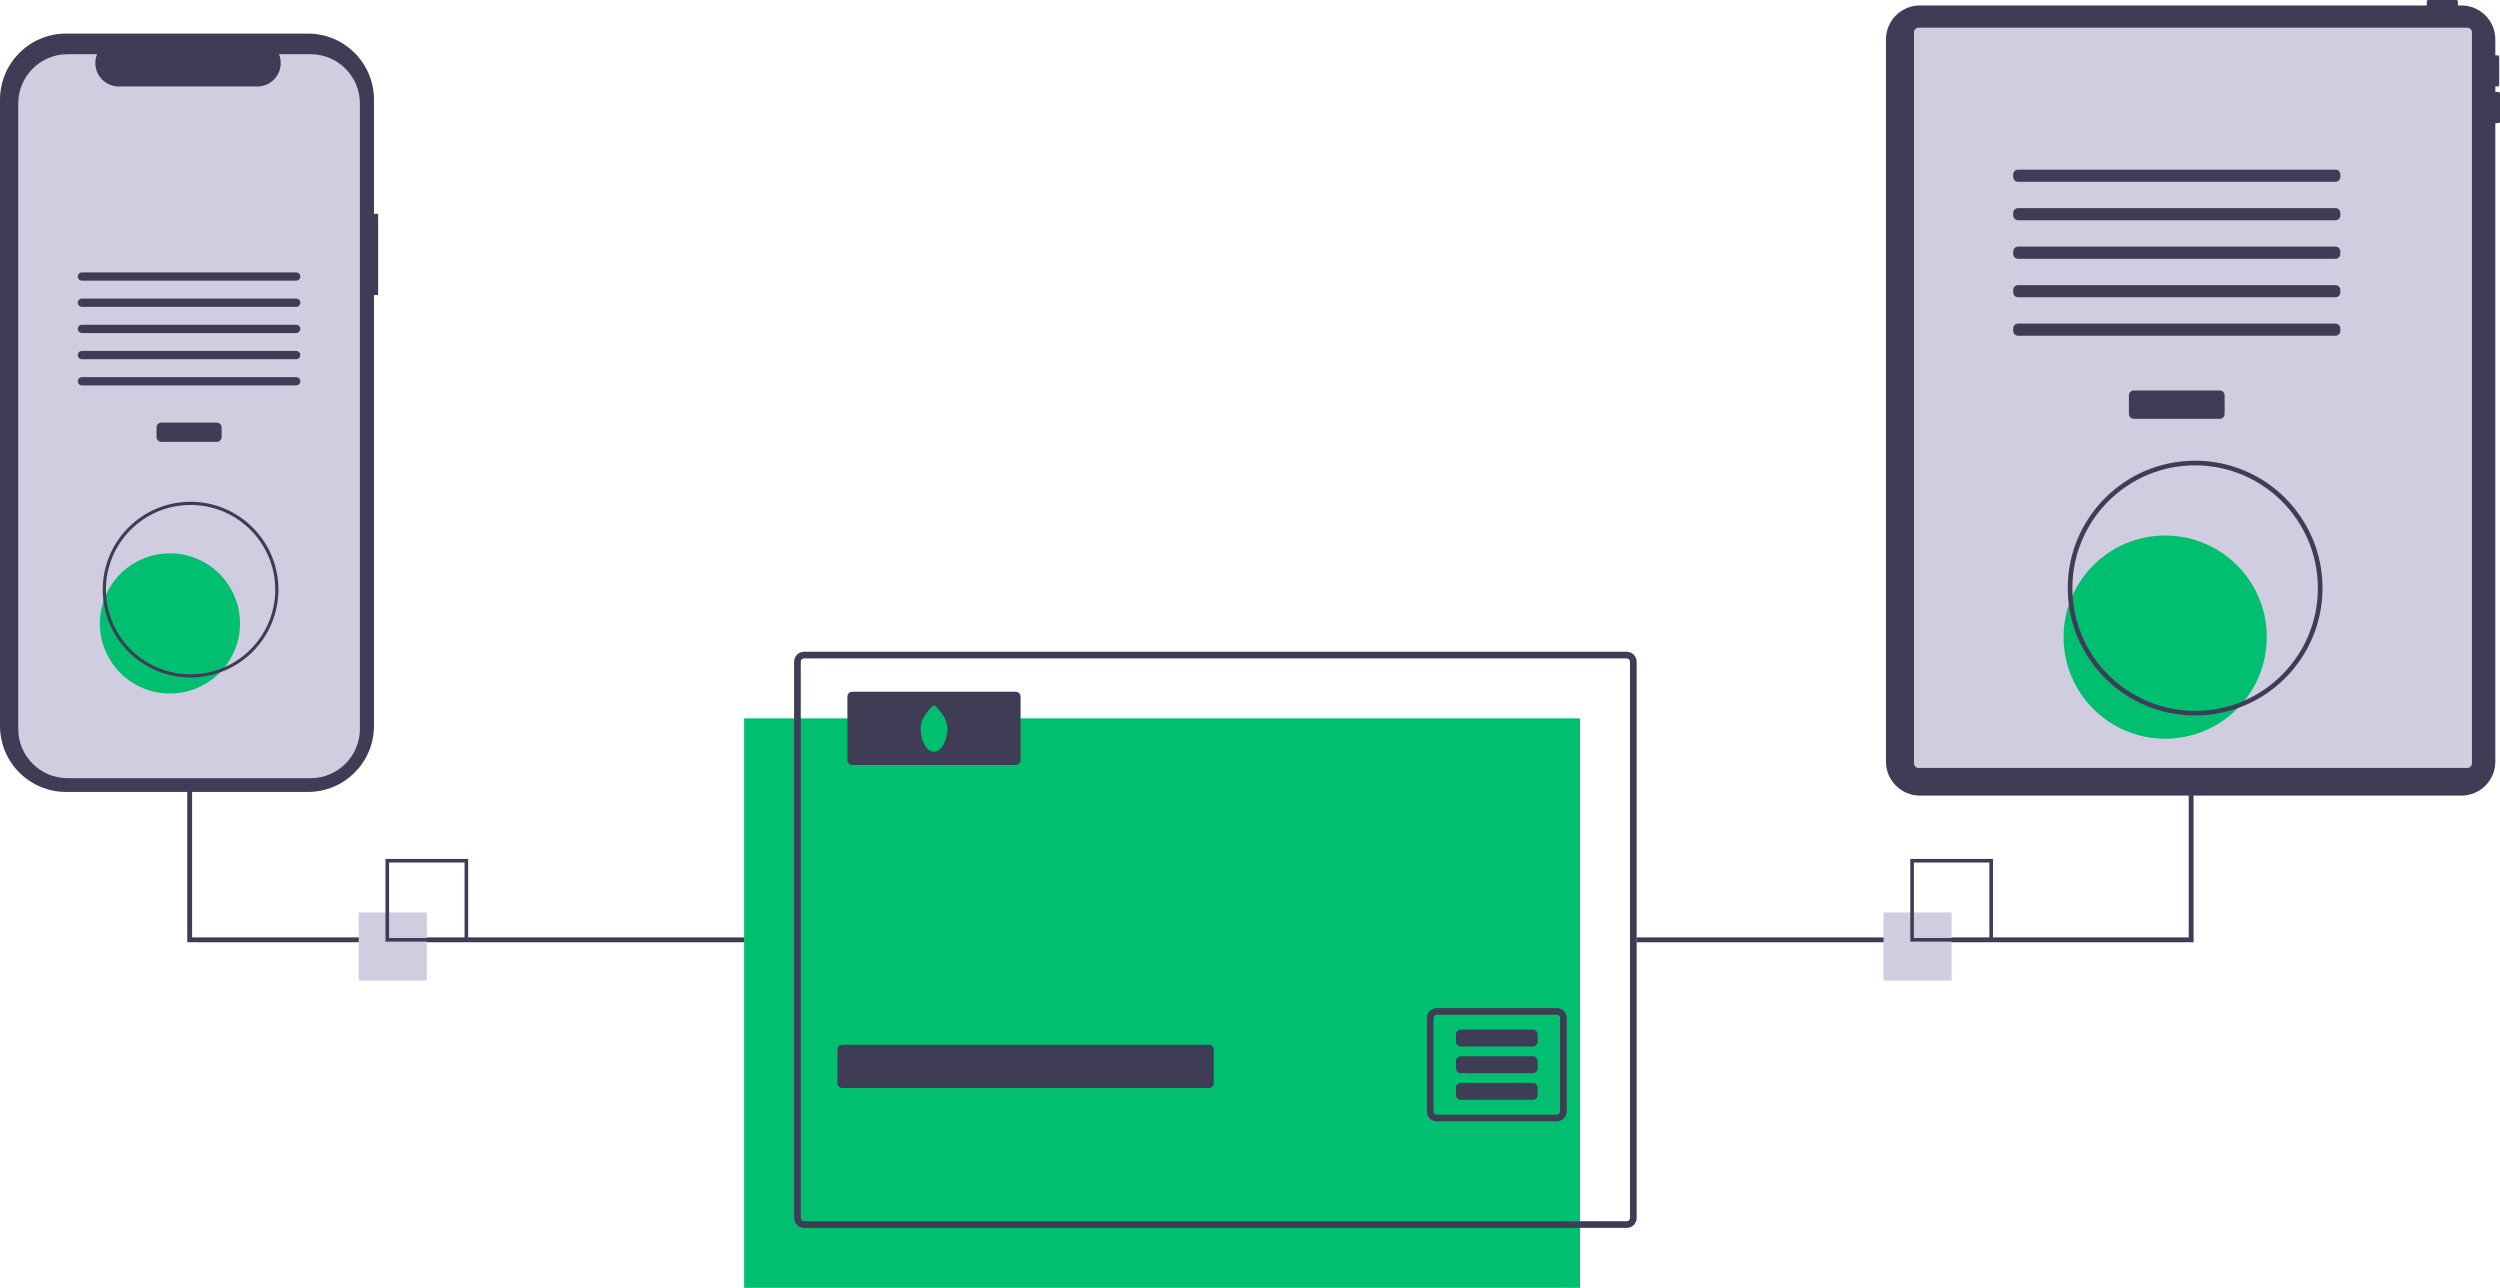
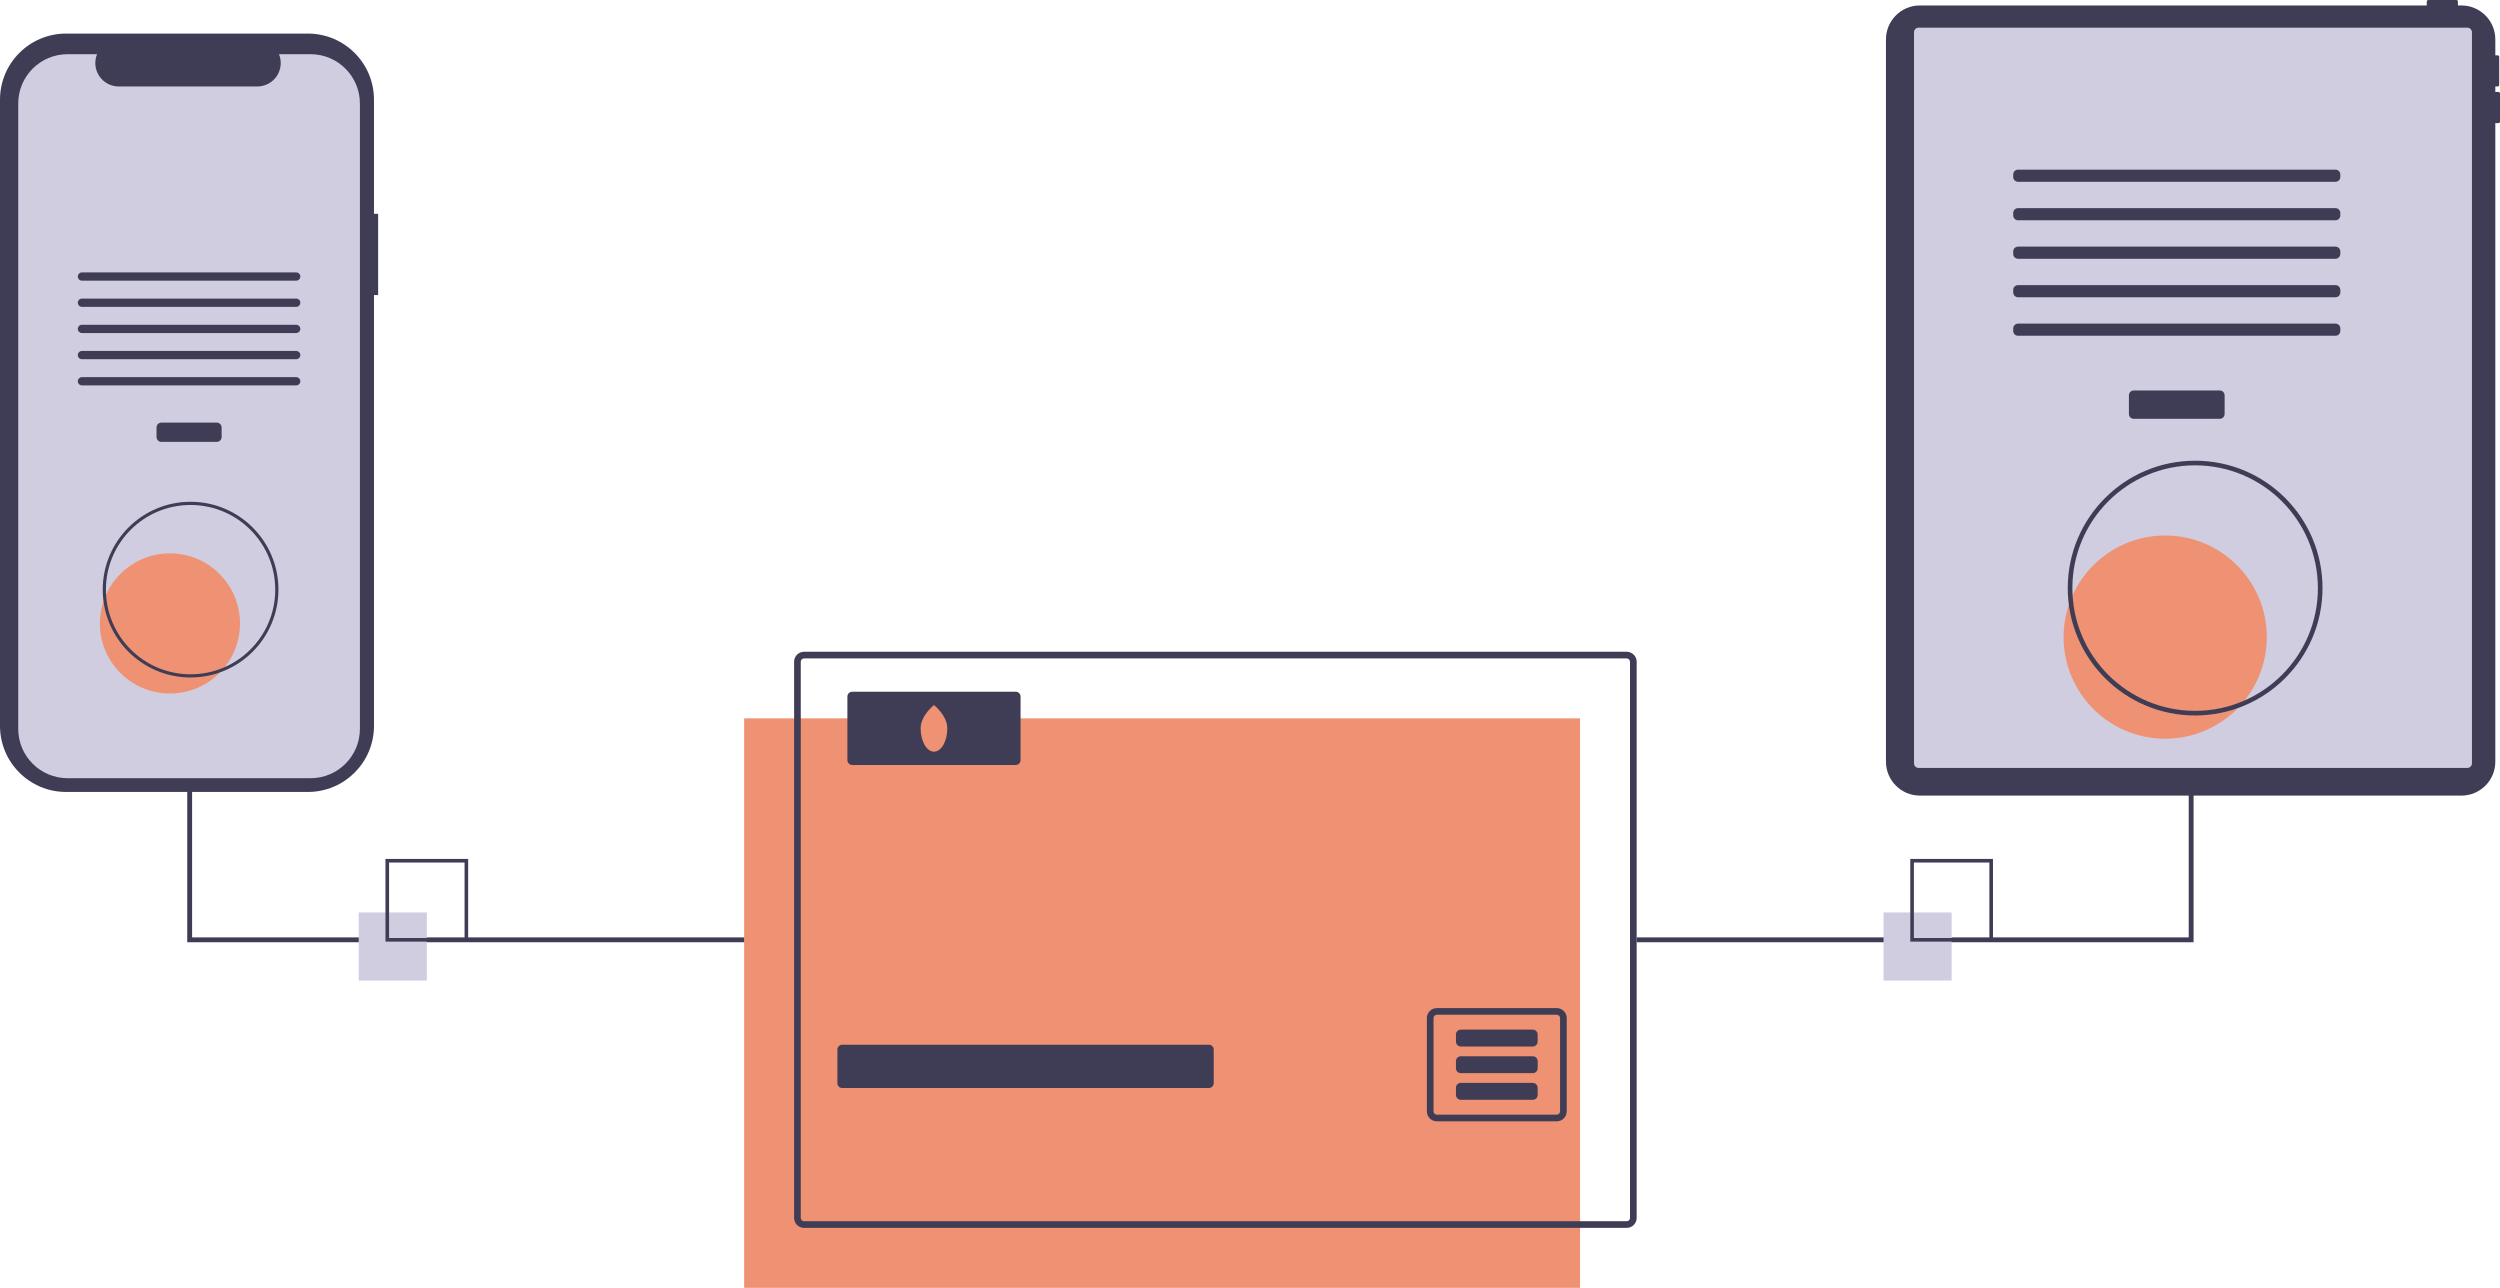
<svg xmlns="http://www.w3.org/2000/svg" id="bbc47c66-d48b-4d11-bc2f-9f2748fa4450" data-name="Layer 1" width="1027.992" height="529.556" viewBox="0 0 1027.992 529.556">
-   <rect x="305.992" y="295.386" width="343.72" height="234.17" fill="#01bf71" />
+   <rect x="305.992" y="295.386" width="343.72" height="234.17" fill="#ef9273" />
  <path d="M754.886,453.218h-338.24a4.116,4.116,0,0,0-4.11,4.11v228.69a4.11,4.11,0,0,0,4.11,4.11h338.24a4.11,4.11,0,0,0,4.11-4.11v-228.69A4.116,4.116,0,0,0,754.886,453.218Zm1.37,232.8a1.366,1.366,0,0,1-1.37,1.37h-338.24a1.366,1.366,0,0,1-1.37-1.37v-228.69a1.372,1.372,0,0,1,1.37-1.37h338.24a1.372,1.372,0,0,1,1.37,1.37Z" transform="translate(-86.00397 -185.2222)" fill="#3f3d56" />
  <rect x="344.335" y="429.587" width="154.743" height="17.802" rx="2" fill="#3f3d56" />
  <path d="M726.126,599.748h-49.29a4.11,4.11,0,0,0-4.11,4.11v38.34a4.11,4.11,0,0,0,4.11,4.11h49.29a4.11,4.11,0,0,0,4.11-4.11v-38.34A4.11,4.11,0,0,0,726.126,599.748Zm1.37,42.45a1.372,1.372,0,0,1-1.37,1.37h-49.29a1.372,1.372,0,0,1-1.37-1.37v-38.34a1.366,1.366,0,0,1,1.37-1.37h49.29a1.366,1.366,0,0,1,1.37,1.37Z" transform="translate(-86.00397 -185.2222)" fill="#3f3d56" />
  <rect x="598.676" y="423.372" width="33.603" height="6.952" rx="2" fill="#3f3d56" />
  <rect x="598.676" y="434.328" width="33.603" height="6.952" rx="2" fill="#3f3d56" />
  <rect x="598.676" y="445.283" width="33.603" height="6.952" rx="2" fill="#3f3d56" />
  <rect x="348.444" y="284.431" width="71.209" height="30.127" rx="2" fill="#3f3d56" />
-   <path d="M475.53,484.716c0,5.294-2.452,9.586-5.478,9.586s-5.478-4.292-5.478-9.586,5.478-9.586,5.478-9.586S475.53,479.422,475.53,484.716Z" transform="translate(-86.00397 -185.2222)" fill="#01bf71" />
+   <path d="M475.53,484.716c0,5.294-2.452,9.586-5.478,9.586s-5.478-4.292-5.478-9.586,5.478-9.586,5.478-9.586S475.53,479.422,475.53,484.716Z" transform="translate(-86.00397 -185.2222)" fill="#ef9273" />
  <polygon points="901.992 161.837 899.992 161.837 899.992 385.451 672.992 385.451 672.992 387.451 901.992 387.451 901.992 161.837" fill="#3f3d56" />
  <polygon points="305.992 387.451 76.992 387.451 76.992 161.837 78.992 161.837 78.992 385.451 305.992 385.451 305.992 387.451" fill="#3f3d56" />
  <path d="M1113.355,223.032h-1.282v-2.243h.961a.641.641,0,0,0,.641-.641V208.613a.641.641,0,0,0-.641-.641h-.961v-6.551a13.956,13.956,0,0,0-13.956-13.956h-1.424v-1.602a.641.641,0,0,0-.641-.641h-11.535a.641.641,0,0,0-.641.641v1.602H875.461a13.956,13.956,0,0,0-13.956,13.956v296.994a13.956,13.956,0,0,0,13.956,13.956h222.657a13.956,13.956,0,0,0,13.956-13.956V235.849h1.282a.641.641,0,0,0,.641-.641V223.673A.641.641,0,0,0,1113.355,223.032Z" transform="translate(-86.00397 -185.2222)" fill="#3f3d56" />
  <rect x="787.035" y="11.372" width="229.423" height="304.406" rx="1.905" fill="#d0cde1" />
  <rect x="875.401" y="160.558" width="39.357" height="11.663" rx="2" fill="#3f3d56" />
  <rect x="827.821" y="69.754" width="134.517" height="4.998" rx="2" fill="#3f3d56" />
  <rect x="827.821" y="85.582" width="134.517" height="4.998" rx="2" fill="#3f3d56" />
  <rect x="827.821" y="101.41" width="134.517" height="4.998" rx="2" fill="#3f3d56" />
  <rect x="827.821" y="117.239" width="134.517" height="4.998" rx="2" fill="#3f3d56" />
  <rect x="827.821" y="133.067" width="134.517" height="4.998" rx="2" fill="#3f3d56" />
-   <circle cx="890.317" cy="261.978" r="41.78" fill="#01bf71" />
+   <circle cx="890.317" cy="261.978" r="41.78" fill="#ef9273" />
  <path d="M988.636,479.426a52.382,52.382,0,1,1,52.382-52.382A52.441,52.441,0,0,1,988.636,479.426Zm0-102.859a50.477,50.477,0,1,0,50.477,50.477A50.534,50.534,0,0,0,988.636,376.567Z" transform="translate(-86.00397 -185.2222)" fill="#3f3d56" />
  <path d="M241.496,273.134h-1.713V226.196a27.167,27.167,0,0,0-27.167-27.167H113.171A27.167,27.167,0,0,0,86.004,226.196V483.703a27.167,27.167,0,0,0,27.167,27.167h99.445A27.167,27.167,0,0,0,239.783,483.703V306.545H241.496Z" transform="translate(-86.00397 -185.2222)" fill="#3f3d56" />
  <path d="M233.997,227.792V484.924a20.288,20.288,0,0,1-20.285,20.292H113.787a20.288,20.288,0,0,1-20.285-20.292V227.792a20.287,20.287,0,0,1,20.285-20.285h12.123a9.638,9.638,0,0,0,8.925,13.276h56.972a9.637,9.637,0,0,0,8.925-13.276h12.98A20.287,20.287,0,0,1,233.997,227.792Z" transform="translate(-86.00397 -185.2222)" fill="#d0cde1" />
  <rect x="64.362" y="173.773" width="26.768" height="7.933" rx="2" fill="#3f3d56" />
  <rect x="32" y="112.012" width="91.492" height="3.4" rx="1.7" fill="#3f3d56" />
  <rect x="32" y="122.778" width="91.492" height="3.4" rx="1.7" fill="#3f3d56" />
  <rect x="32" y="133.544" width="91.492" height="3.4" rx="1.7" fill="#3f3d56" />
  <rect x="32" y="144.309" width="91.492" height="3.4" rx="1.7" fill="#3f3d56" />
  <rect x="32" y="155.075" width="91.492" height="3.4" rx="1.7" fill="#3f3d56" />
-   <circle cx="69.875" cy="256.355" r="28.813" fill="#01bf71" />
+   <circle cx="69.875" cy="256.355" r="28.813" fill="#ef9273" />
  <path d="M164.371,463.801A36.125,36.125,0,1,1,200.496,427.677,36.165,36.165,0,0,1,164.371,463.801Zm0-70.936a34.811,34.811,0,1,0,34.811,34.811A34.85,34.85,0,0,0,164.371,392.866Z" transform="translate(-86.00397 -185.2222)" fill="#3f3d56" />
  <rect x="147.505" y="375.19" width="28" height="28" fill="#d0cde1" />
  <path d="M278.509,572.412h-34v-34h34Zm-32.522-1.478h31.043V539.89H245.987Z" transform="translate(-86.00397 -185.2222)" fill="#3f3d56" />
  <rect x="774.505" y="375.19" width="28" height="28" fill="#d0cde1" />
  <path d="M905.509,572.412h-34v-34h34Zm-32.522-1.478h31.043V539.89H872.987Z" transform="translate(-86.00397 -185.2222)" fill="#3f3d56" />
</svg>
